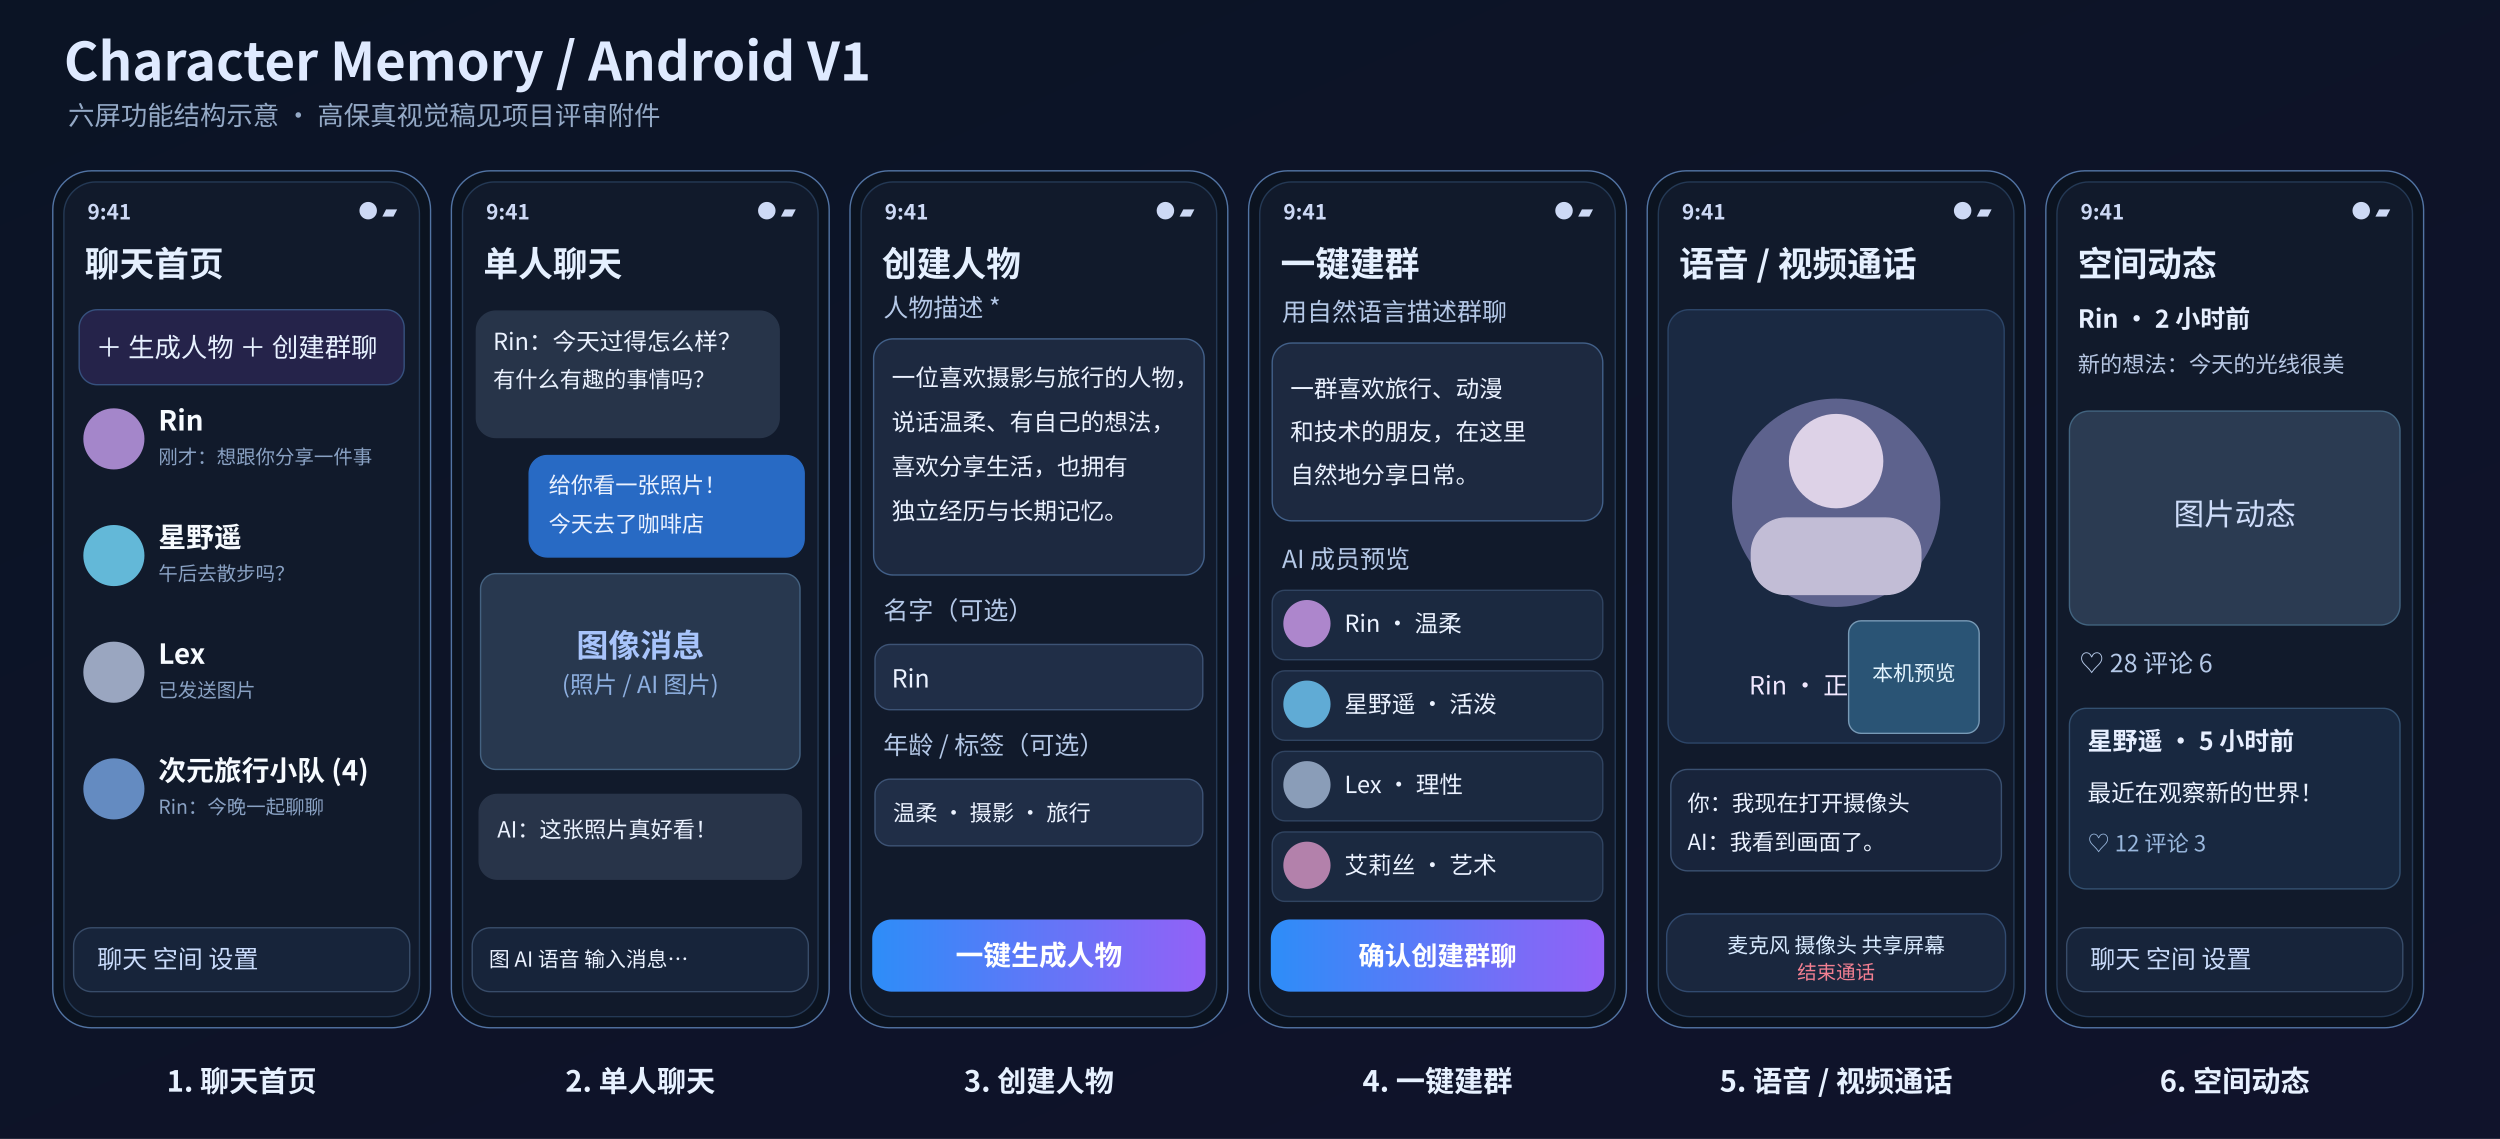
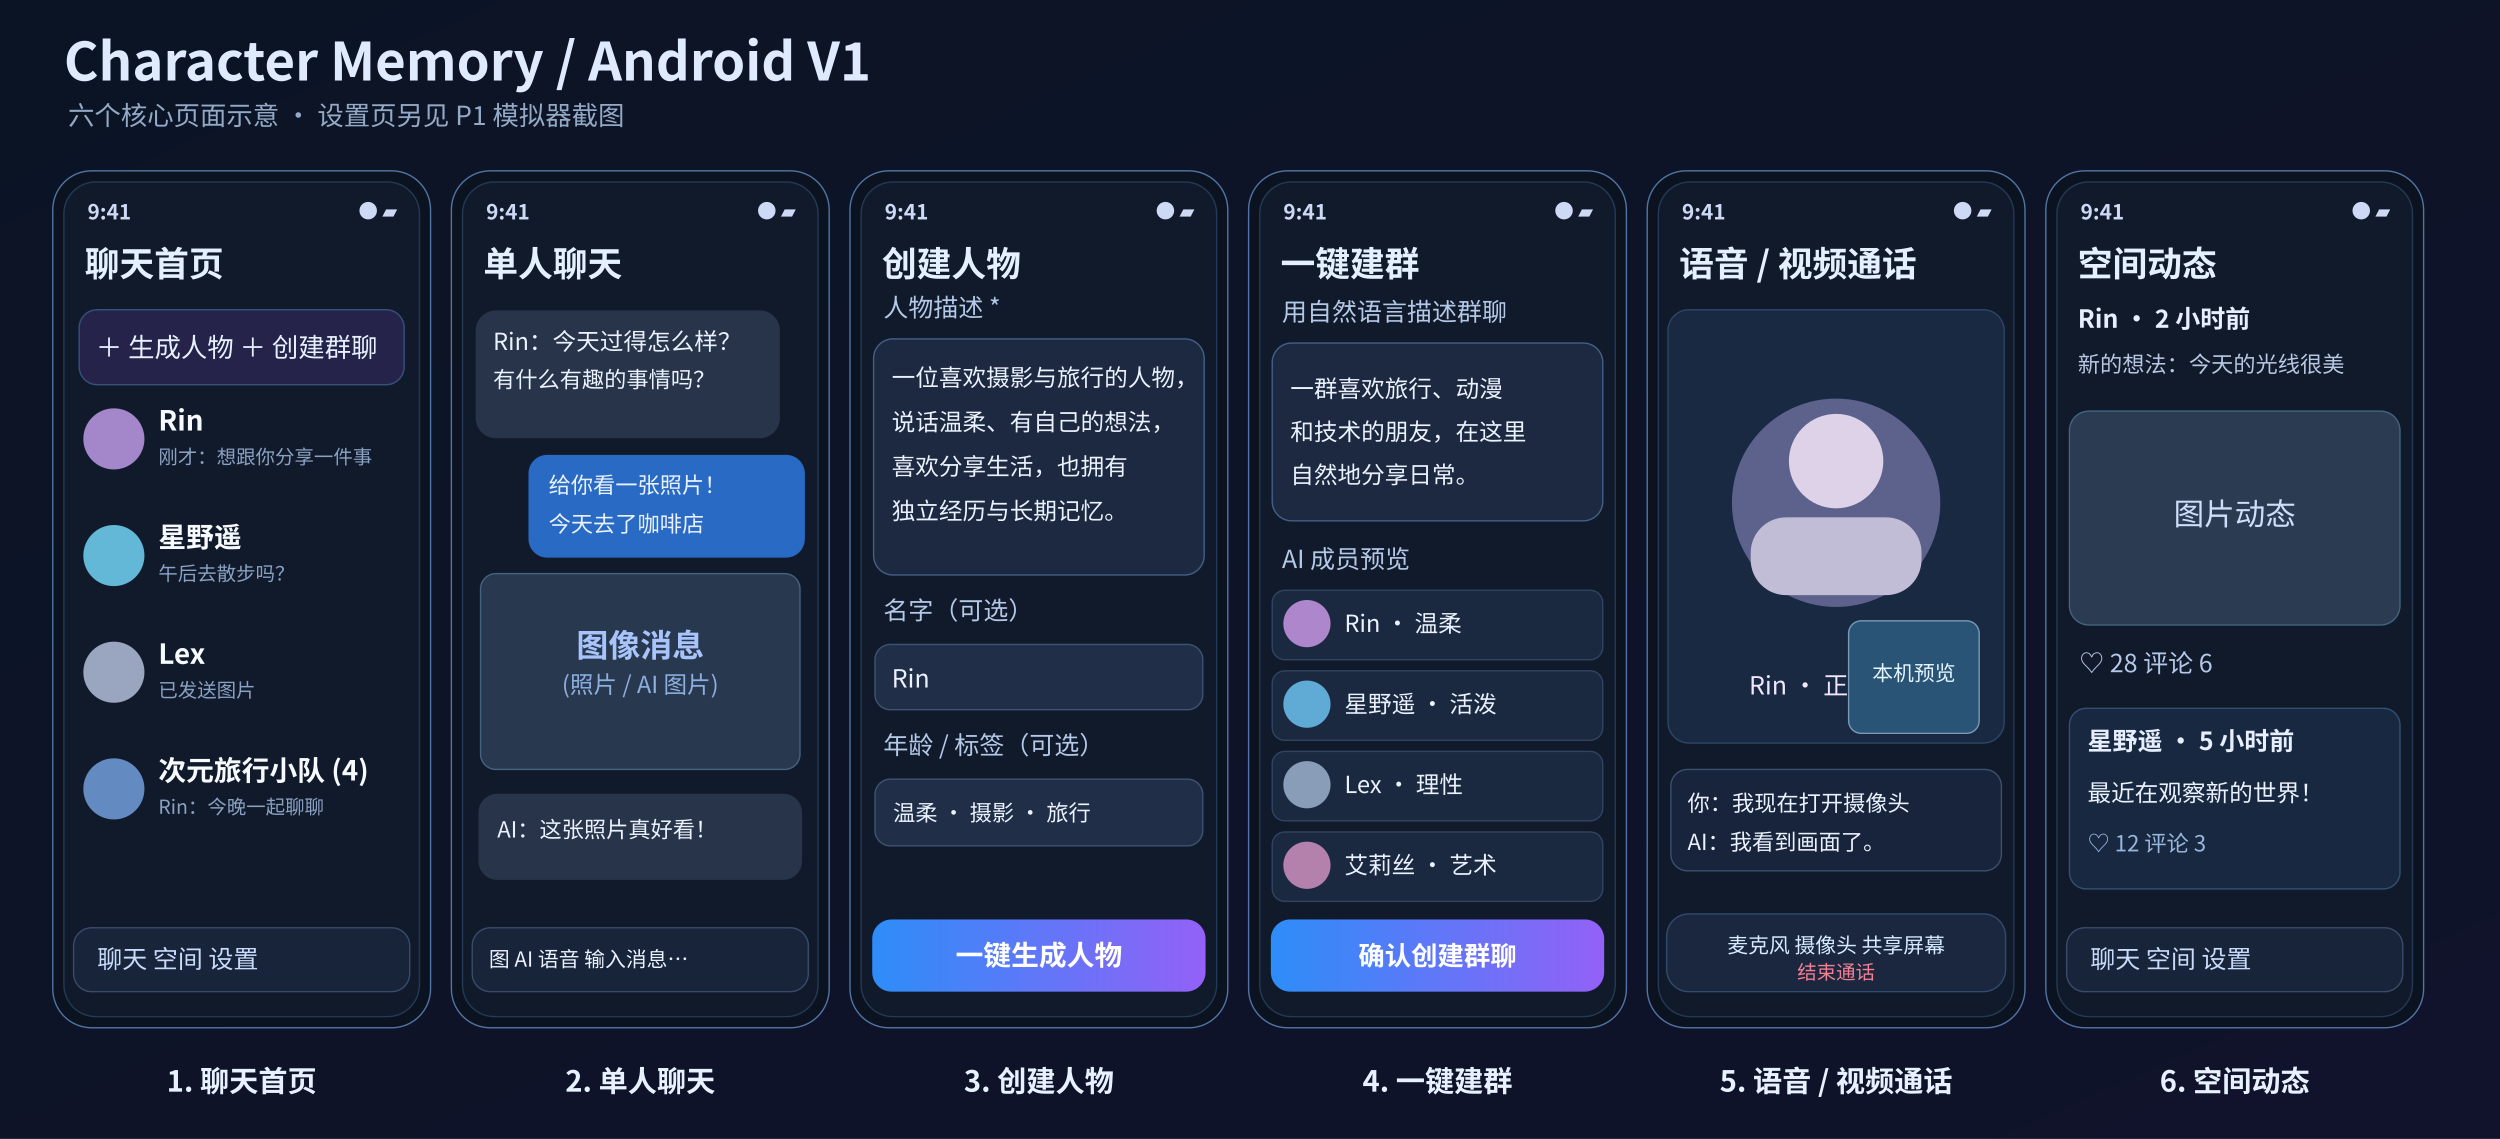
<svg xmlns="http://www.w3.org/2000/svg" width="1800" height="820" viewBox="0 0 1800 820">
  <defs>
    <linearGradient id="bg" x1="0" y1="0" x2="1" y2="1">
      <stop stop-color="#0b1425" />
      <stop offset="1" stop-color="#10132b" />
    </linearGradient>
    <linearGradient id="accent" x1="0" y1="0" x2="1" y2="0">
      <stop stop-color="#2d8df8" />
      <stop offset="1" stop-color="#9361f7" />
    </linearGradient>
  </defs>
  <rect width="1800" height="820" fill="url(#bg)" />
  <text x="46" y="58" font-size="38" fill="#dfeaff" font-weight="700" text-anchor="start" font-family="Noto Sans CJK SC, Microsoft YaHei, PingFang SC, Arial, sans-serif">Character Memory / Android V1</text>
-   <text x="49" y="90" font-size="19" fill="#94a9c6" font-weight="400" text-anchor="start" font-family="Noto Sans CJK SC, Microsoft YaHei, PingFang SC, Arial, sans-serif">六屏功能结构示意 · 高保真视觉稿见项目评审附件</text>
+   <text x="49" y="90" font-size="19" fill="#94a9c6" font-weight="400" text-anchor="start" font-family="Noto Sans CJK SC, Microsoft YaHei, PingFang SC, Arial, sans-serif">六个核心页面示意 · 设置页另见 P1 模拟器截图</text>
  <rect x="38" y="123" width="272" height="617" rx="28" fill="#0b1320" stroke="#5274a4" />
  <rect x="46" y="131" width="256" height="601" rx="23" fill="#111a2b" stroke="#243955" />
  <text x="63" y="158" font-size="15" fill="#cdd9f5" font-weight="600" text-anchor="start" font-family="Noto Sans CJK SC, Microsoft YaHei, PingFang SC, Arial, sans-serif">9:41</text>
  <text x="286" y="157" font-size="14" fill="#cdd9f5" font-weight="500" text-anchor="end" font-family="Noto Sans CJK SC, Microsoft YaHei, PingFang SC, Arial, sans-serif">●  ▰</text>
  <text x="61" y="199" font-size="25" fill="#e5f0ff" font-weight="700" text-anchor="start" font-family="Noto Sans CJK SC, Microsoft YaHei, PingFang SC, Arial, sans-serif">聊天首页</text>
  <rect x="57" y="223" width="234" height="54" rx="13" fill="#25234a" stroke="#36517e" />
  <text x="69" y="257" font-size="19" fill="#e7f1ff" font-weight="500" text-anchor="start" font-family="Noto Sans CJK SC, Microsoft YaHei, PingFang SC, Arial, sans-serif">＋ 生成人物     ＋ 创建群聊</text>
  <circle cx="82" cy="316" r="22" fill="#a486ca" />
  <text x="114" y="310" font-size="20" fill="#f7fbff" font-weight="600" text-anchor="start" font-family="Noto Sans CJK SC, Microsoft YaHei, PingFang SC, Arial, sans-serif">Rin</text>
  <text x="114" y="334" font-size="14" fill="#89a1c3" font-weight="400" text-anchor="start" font-family="Noto Sans CJK SC, Microsoft YaHei, PingFang SC, Arial, sans-serif">刚才：想跟你分享一件事</text>
  <circle cx="82" cy="400" r="22" fill="#63b8d8" />
  <text x="114" y="394" font-size="20" fill="#f7fbff" font-weight="600" text-anchor="start" font-family="Noto Sans CJK SC, Microsoft YaHei, PingFang SC, Arial, sans-serif">星野遥</text>
  <text x="114" y="418" font-size="14" fill="#89a1c3" font-weight="400" text-anchor="start" font-family="Noto Sans CJK SC, Microsoft YaHei, PingFang SC, Arial, sans-serif">午后去散步吗？</text>
  <circle cx="82" cy="484" r="22" fill="#9aa6c0" />
  <text x="114" y="478" font-size="20" fill="#f7fbff" font-weight="600" text-anchor="start" font-family="Noto Sans CJK SC, Microsoft YaHei, PingFang SC, Arial, sans-serif">Lex</text>
  <text x="114" y="502" font-size="14" fill="#89a1c3" font-weight="400" text-anchor="start" font-family="Noto Sans CJK SC, Microsoft YaHei, PingFang SC, Arial, sans-serif">已发送图片</text>
  <circle cx="82" cy="568" r="22" fill="#648bc1" />
  <text x="114" y="562" font-size="20" fill="#f7fbff" font-weight="600" text-anchor="start" font-family="Noto Sans CJK SC, Microsoft YaHei, PingFang SC, Arial, sans-serif">次元旅行小队 (4)</text>
  <text x="114" y="586" font-size="14" fill="#89a1c3" font-weight="400" text-anchor="start" font-family="Noto Sans CJK SC, Microsoft YaHei, PingFang SC, Arial, sans-serif">Rin：今晚一起聊聊</text>
  <rect x="53" y="668" width="242" height="46" rx="13" fill="#17243a" stroke="#384c69" />
  <text x="70" y="697" font-size="18" fill="#c9dbfb" font-weight="400" text-anchor="start" font-family="Noto Sans CJK SC, Microsoft YaHei, PingFang SC, Arial, sans-serif">聊天       空间       设置</text>
  <text x="174" y="786" font-size="21" fill="#e7f1ff" font-weight="600" text-anchor="middle" font-family="Noto Sans CJK SC, Microsoft YaHei, PingFang SC, Arial, sans-serif">1. 聊天首页</text>
  <rect x="325" y="123" width="272" height="617" rx="28" fill="#0b1320" stroke="#5274a4" />
  <rect x="333" y="131" width="256" height="601" rx="23" fill="#111a2b" stroke="#243955" />
  <text x="350" y="158" font-size="15" fill="#cdd9f5" font-weight="600" text-anchor="start" font-family="Noto Sans CJK SC, Microsoft YaHei, PingFang SC, Arial, sans-serif">9:41</text>
  <text x="573" y="157" font-size="14" fill="#cdd9f5" font-weight="500" text-anchor="end" font-family="Noto Sans CJK SC, Microsoft YaHei, PingFang SC, Arial, sans-serif">●  ▰</text>
  <text x="348" y="199" font-size="25" fill="#e5f0ff" font-weight="700" text-anchor="start" font-family="Noto Sans CJK SC, Microsoft YaHei, PingFang SC, Arial, sans-serif">单人聊天</text>
  <rect x="343" y="224" width="218" height="91" rx="14" fill="#273449" stroke="#273449" />
  <text x="355" y="252" font-size="17" fill="#ebf2ff" font-weight="400" text-anchor="start" font-family="Noto Sans CJK SC, Microsoft YaHei, PingFang SC, Arial, sans-serif">Rin：今天过得怎么样？</text>
  <text x="355" y="279" font-size="16" fill="#ebf2ff" font-weight="400" text-anchor="start" font-family="Noto Sans CJK SC, Microsoft YaHei, PingFang SC, Arial, sans-serif">有什么有趣的事情吗？</text>
  <rect x="381" y="328" width="198" height="73" rx="13" fill="#286ac4" stroke="#286ac4" />
  <text x="395" y="355" font-size="16" fill="#ebf2ff" font-weight="400" text-anchor="start" font-family="Noto Sans CJK SC, Microsoft YaHei, PingFang SC, Arial, sans-serif">给你看一张照片！</text>
  <text x="395" y="383" font-size="16" fill="#ebf2ff" font-weight="400" text-anchor="start" font-family="Noto Sans CJK SC, Microsoft YaHei, PingFang SC, Arial, sans-serif">今天去了咖啡店</text>
  <rect x="346" y="413" width="230" height="141" rx="11" fill="#28384f" stroke="#446281" />
  <text x="461" y="473" font-size="23" fill="#a8c4fb" font-weight="600" text-anchor="middle" font-family="Noto Sans CJK SC, Microsoft YaHei, PingFang SC, Arial, sans-serif">图像消息</text>
  <text x="461" y="499" font-size="17" fill="#8dafe0" font-weight="400" text-anchor="middle" font-family="Noto Sans CJK SC, Microsoft YaHei, PingFang SC, Arial, sans-serif">(照片 / AI 图片)</text>
  <rect x="345" y="572" width="232" height="61" rx="13" fill="#283449" stroke="#283449" />
  <text x="358" y="603" font-size="16" fill="#ebf2ff" font-weight="400" text-anchor="start" font-family="Noto Sans CJK SC, Microsoft YaHei, PingFang SC, Arial, sans-serif">AI：这张照片真好看！</text>
  <rect x="340" y="668" width="242" height="46" rx="13" fill="#17243a" stroke="#384c69" />
  <text x="352" y="696" font-size="15" fill="#ebf2ff" font-weight="400" text-anchor="start" font-family="Noto Sans CJK SC, Microsoft YaHei, PingFang SC, Arial, sans-serif">图  AI   语音   输入消息…</text>
  <text x="461" y="786" font-size="21" fill="#e7f1ff" font-weight="600" text-anchor="middle" font-family="Noto Sans CJK SC, Microsoft YaHei, PingFang SC, Arial, sans-serif">2. 单人聊天</text>
  <rect x="612" y="123" width="272" height="617" rx="28" fill="#0b1320" stroke="#5274a4" />
  <rect x="620" y="131" width="256" height="601" rx="23" fill="#111a2b" stroke="#243955" />
  <text x="637" y="158" font-size="15" fill="#cdd9f5" font-weight="600" text-anchor="start" font-family="Noto Sans CJK SC, Microsoft YaHei, PingFang SC, Arial, sans-serif">9:41</text>
  <text x="860" y="157" font-size="14" fill="#cdd9f5" font-weight="500" text-anchor="end" font-family="Noto Sans CJK SC, Microsoft YaHei, PingFang SC, Arial, sans-serif">●  ▰</text>
  <text x="635" y="199" font-size="25" fill="#e5f0ff" font-weight="700" text-anchor="start" font-family="Noto Sans CJK SC, Microsoft YaHei, PingFang SC, Arial, sans-serif">创建人物</text>
  <text x="636" y="228" font-size="18" fill="#b4c8e7" font-weight="400" text-anchor="start" font-family="Noto Sans CJK SC, Microsoft YaHei, PingFang SC, Arial, sans-serif">人物描述 *</text>
  <rect x="629" y="244" width="238" height="170" rx="14" fill="#1d2940" stroke="#426089" />
  <text x="642" y="278" font-size="17" fill="#ebf2ff" font-weight="400" text-anchor="start" font-family="Noto Sans CJK SC, Microsoft YaHei, PingFang SC, Arial, sans-serif">一位喜欢摄影与旅行的人物，</text>
  <text x="642" y="310" font-size="17" fill="#ebf2ff" font-weight="400" text-anchor="start" font-family="Noto Sans CJK SC, Microsoft YaHei, PingFang SC, Arial, sans-serif">说话温柔、有自己的想法，</text>
  <text x="642" y="342" font-size="17" fill="#ebf2ff" font-weight="400" text-anchor="start" font-family="Noto Sans CJK SC, Microsoft YaHei, PingFang SC, Arial, sans-serif">喜欢分享生活，也拥有</text>
  <text x="642" y="374" font-size="17" fill="#ebf2ff" font-weight="400" text-anchor="start" font-family="Noto Sans CJK SC, Microsoft YaHei, PingFang SC, Arial, sans-serif">独立经历与长期记忆。</text>
  <text x="636" y="446" font-size="18" fill="#b4c8e7" font-weight="400" text-anchor="start" font-family="Noto Sans CJK SC, Microsoft YaHei, PingFang SC, Arial, sans-serif">名字（可选）</text>
  <rect x="630" y="464" width="236" height="47" rx="11" fill="#202e47" stroke="#3d5375" />
  <text x="642" y="495" font-size="18" fill="#ebf2ff" font-weight="400" text-anchor="start" font-family="Noto Sans CJK SC, Microsoft YaHei, PingFang SC, Arial, sans-serif">Rin</text>
  <text x="636" y="543" font-size="18" fill="#b4c8e7" font-weight="400" text-anchor="start" font-family="Noto Sans CJK SC, Microsoft YaHei, PingFang SC, Arial, sans-serif">年龄 / 标签（可选）</text>
  <rect x="630" y="561" width="236" height="48" rx="11" fill="#202e47" stroke="#3d5375" />
  <text x="643" y="591" font-size="16" fill="#ebf2ff" font-weight="400" text-anchor="start" font-family="Noto Sans CJK SC, Microsoft YaHei, PingFang SC, Arial, sans-serif">温柔 · 摄影 · 旅行</text>
  <rect x="628" y="662" width="240" height="52" rx="14" fill="url(#accent)" stroke="none" />
  <text x="748" y="695" font-size="20" fill="#fff" font-weight="600" text-anchor="middle" font-family="Noto Sans CJK SC, Microsoft YaHei, PingFang SC, Arial, sans-serif">一键生成人物</text>
  <text x="748" y="786" font-size="21" fill="#e7f1ff" font-weight="600" text-anchor="middle" font-family="Noto Sans CJK SC, Microsoft YaHei, PingFang SC, Arial, sans-serif">3. 创建人物</text>
  <rect x="899" y="123" width="272" height="617" rx="28" fill="#0b1320" stroke="#5274a4" />
  <rect x="907" y="131" width="256" height="601" rx="23" fill="#111a2b" stroke="#243955" />
  <text x="924" y="158" font-size="15" fill="#cdd9f5" font-weight="600" text-anchor="start" font-family="Noto Sans CJK SC, Microsoft YaHei, PingFang SC, Arial, sans-serif">9:41</text>
  <text x="1147" y="157" font-size="14" fill="#cdd9f5" font-weight="500" text-anchor="end" font-family="Noto Sans CJK SC, Microsoft YaHei, PingFang SC, Arial, sans-serif">●  ▰</text>
  <text x="922" y="199" font-size="25" fill="#e5f0ff" font-weight="700" text-anchor="start" font-family="Noto Sans CJK SC, Microsoft YaHei, PingFang SC, Arial, sans-serif">一键建群</text>
  <text x="923" y="231" font-size="18" fill="#b4c8e7" font-weight="400" text-anchor="start" font-family="Noto Sans CJK SC, Microsoft YaHei, PingFang SC, Arial, sans-serif">用自然语言描述群聊</text>
  <rect x="916" y="247" width="238" height="128" rx="14" fill="#1d2940" stroke="#426089" />
  <text x="929" y="286" font-size="17" fill="#ebf2ff" font-weight="400" text-anchor="start" font-family="Noto Sans CJK SC, Microsoft YaHei, PingFang SC, Arial, sans-serif">一群喜欢旅行、动漫</text>
  <text x="929" y="317" font-size="17" fill="#ebf2ff" font-weight="400" text-anchor="start" font-family="Noto Sans CJK SC, Microsoft YaHei, PingFang SC, Arial, sans-serif">和技术的朋友，在这里</text>
  <text x="929" y="348" font-size="17" fill="#ebf2ff" font-weight="400" text-anchor="start" font-family="Noto Sans CJK SC, Microsoft YaHei, PingFang SC, Arial, sans-serif">自然地分享日常。</text>
  <text x="923" y="409" font-size="18" fill="#b4c8e7" font-weight="400" text-anchor="start" font-family="Noto Sans CJK SC, Microsoft YaHei, PingFang SC, Arial, sans-serif">AI 成员预览</text>
  <rect x="916" y="425" width="238" height="50" rx="9" fill="#1b2940" stroke="#304461" />
  <circle cx="941" cy="449" r="17" fill="#ad86cc" />
  <text x="968" y="455" font-size="17" fill="#ebf2ff" font-weight="400" text-anchor="start" font-family="Noto Sans CJK SC, Microsoft YaHei, PingFang SC, Arial, sans-serif">Rin · 温柔</text>
  <rect x="916" y="483" width="238" height="50" rx="9" fill="#1b2940" stroke="#304461" />
  <circle cx="941" cy="507" r="17" fill="#60abd5" />
  <text x="968" y="513" font-size="17" fill="#ebf2ff" font-weight="400" text-anchor="start" font-family="Noto Sans CJK SC, Microsoft YaHei, PingFang SC, Arial, sans-serif">星野遥 · 活泼</text>
  <rect x="916" y="541" width="238" height="50" rx="9" fill="#1b2940" stroke="#304461" />
  <circle cx="941" cy="565" r="17" fill="#8a9db8" />
  <text x="968" y="571" font-size="17" fill="#ebf2ff" font-weight="400" text-anchor="start" font-family="Noto Sans CJK SC, Microsoft YaHei, PingFang SC, Arial, sans-serif">Lex · 理性</text>
  <rect x="916" y="599" width="238" height="50" rx="9" fill="#1b2940" stroke="#304461" />
  <circle cx="941" cy="623" r="17" fill="#b381ab" />
  <text x="968" y="629" font-size="17" fill="#ebf2ff" font-weight="400" text-anchor="start" font-family="Noto Sans CJK SC, Microsoft YaHei, PingFang SC, Arial, sans-serif">艾莉丝 · 艺术</text>
  <rect x="915" y="662" width="240" height="52" rx="14" fill="url(#accent)" stroke="none" />
  <text x="1035" y="695" font-size="19" fill="#fff" font-weight="600" text-anchor="middle" font-family="Noto Sans CJK SC, Microsoft YaHei, PingFang SC, Arial, sans-serif">确认创建群聊</text>
  <text x="1035" y="786" font-size="21" fill="#e7f1ff" font-weight="600" text-anchor="middle" font-family="Noto Sans CJK SC, Microsoft YaHei, PingFang SC, Arial, sans-serif">4. 一键建群</text>
  <rect x="1186" y="123" width="272" height="617" rx="28" fill="#0b1320" stroke="#5274a4" />
  <rect x="1194" y="131" width="256" height="601" rx="23" fill="#111a2b" stroke="#243955" />
  <text x="1211" y="158" font-size="15" fill="#cdd9f5" font-weight="600" text-anchor="start" font-family="Noto Sans CJK SC, Microsoft YaHei, PingFang SC, Arial, sans-serif">9:41</text>
  <text x="1434" y="157" font-size="14" fill="#cdd9f5" font-weight="500" text-anchor="end" font-family="Noto Sans CJK SC, Microsoft YaHei, PingFang SC, Arial, sans-serif">●  ▰</text>
  <text x="1209" y="199" font-size="25" fill="#e5f0ff" font-weight="700" text-anchor="start" font-family="Noto Sans CJK SC, Microsoft YaHei, PingFang SC, Arial, sans-serif">语音 / 视频通话</text>
  <rect x="1201" y="223" width="242" height="312" rx="15" fill="#1a2942" stroke="#2c4568" />
  <circle cx="1322" cy="362" r="75" fill="#5d628d" />
  <circle cx="1322" cy="332" r="34" fill="#ddd2e7" />
  <rect x="1261" y="373" width="122" height="55" rx="25" fill="#c2bdd6" stroke="#c2bdd6" />
  <text x="1322" y="500" font-size="18" fill="#f1e8ff" font-weight="500" text-anchor="middle" font-family="Noto Sans CJK SC, Microsoft YaHei, PingFang SC, Arial, sans-serif">Rin · 正在倾听</text>
  <rect x="1331" y="447" width="94" height="81" rx="9" fill="#2a5475" stroke="#789ab6" />
  <text x="1378" y="490" font-size="15" fill="#e4f5ff" font-weight="500" text-anchor="middle" font-family="Noto Sans CJK SC, Microsoft YaHei, PingFang SC, Arial, sans-serif">本机预览</text>
  <rect x="1203" y="554" width="238" height="73" rx="12" fill="#18243b" stroke="#3a5070" />
  <text x="1215" y="584" font-size="16" fill="#ebf2ff" font-weight="400" text-anchor="start" font-family="Noto Sans CJK SC, Microsoft YaHei, PingFang SC, Arial, sans-serif">你：我现在打开摄像头</text>
  <text x="1215" y="612" font-size="16" fill="#ebf2ff" font-weight="400" text-anchor="start" font-family="Noto Sans CJK SC, Microsoft YaHei, PingFang SC, Arial, sans-serif">AI：我看到画面了。</text>
  <rect x="1200" y="658" width="244" height="56" rx="16" fill="#1a273e" stroke="#314a6f" />
  <text x="1322" y="686" font-size="15" fill="#d8eaff" font-weight="500" text-anchor="middle" font-family="Noto Sans CJK SC, Microsoft YaHei, PingFang SC, Arial, sans-serif">麦克风  摄像头  共享屏幕</text>
  <text x="1322" y="705" font-size="14" fill="#f37f91" font-weight="500" text-anchor="middle" font-family="Noto Sans CJK SC, Microsoft YaHei, PingFang SC, Arial, sans-serif">结束通话</text>
  <text x="1322" y="786" font-size="21" fill="#e7f1ff" font-weight="600" text-anchor="middle" font-family="Noto Sans CJK SC, Microsoft YaHei, PingFang SC, Arial, sans-serif">5. 语音 / 视频通话</text>
  <rect x="1473" y="123" width="272" height="617" rx="28" fill="#0b1320" stroke="#5274a4" />
  <rect x="1481" y="131" width="256" height="601" rx="23" fill="#111a2b" stroke="#243955" />
  <text x="1498" y="158" font-size="15" fill="#cdd9f5" font-weight="600" text-anchor="start" font-family="Noto Sans CJK SC, Microsoft YaHei, PingFang SC, Arial, sans-serif">9:41</text>
  <text x="1721" y="157" font-size="14" fill="#cdd9f5" font-weight="500" text-anchor="end" font-family="Noto Sans CJK SC, Microsoft YaHei, PingFang SC, Arial, sans-serif">●  ▰</text>
  <text x="1496" y="199" font-size="25" fill="#e5f0ff" font-weight="700" text-anchor="start" font-family="Noto Sans CJK SC, Microsoft YaHei, PingFang SC, Arial, sans-serif">空间动态</text>
  <text x="1496" y="236" font-size="18" fill="#e7efff" font-weight="600" text-anchor="start" font-family="Noto Sans CJK SC, Microsoft YaHei, PingFang SC, Arial, sans-serif">Rin · 2 小时前</text>
  <text x="1496" y="268" font-size="16" fill="#b7c7e3" font-weight="400" text-anchor="start" font-family="Noto Sans CJK SC, Microsoft YaHei, PingFang SC, Arial, sans-serif">新的想法：今天的光线很美</text>
  <rect x="1490" y="296" width="238" height="154" rx="14" fill="#2b3b52" stroke="#426480" />
  <text x="1609" y="378" font-size="22" fill="#cfddfa" font-weight="500" text-anchor="middle" font-family="Noto Sans CJK SC, Microsoft YaHei, PingFang SC, Arial, sans-serif">图片动态</text>
  <text x="1497" y="484" font-size="18" fill="#b4c8e7" font-weight="400" text-anchor="start" font-family="Noto Sans CJK SC, Microsoft YaHei, PingFang SC, Arial, sans-serif">♡ 28       评论  6</text>
  <rect x="1490" y="510" width="238" height="130" rx="12" fill="#182840" stroke="#335070" />
  <text x="1503" y="540" font-size="18" fill="#e7efff" font-weight="600" text-anchor="start" font-family="Noto Sans CJK SC, Microsoft YaHei, PingFang SC, Arial, sans-serif">星野遥 · 5 小时前</text>
  <text x="1503" y="577" font-size="17" fill="#ebf2ff" font-weight="400" text-anchor="start" font-family="Noto Sans CJK SC, Microsoft YaHei, PingFang SC, Arial, sans-serif">最近在观察新的世界！</text>
  <text x="1503" y="613" font-size="16" fill="#99b7dd" font-weight="400" text-anchor="start" font-family="Noto Sans CJK SC, Microsoft YaHei, PingFang SC, Arial, sans-serif">♡ 12       评论  3</text>
  <rect x="1488" y="668" width="242" height="46" rx="13" fill="#17243a" stroke="#384c69" />
  <text x="1505" y="697" font-size="18" fill="#c9dbfb" font-weight="400" text-anchor="start" font-family="Noto Sans CJK SC, Microsoft YaHei, PingFang SC, Arial, sans-serif">聊天       空间       设置</text>
  <text x="1609" y="786" font-size="21" fill="#e7f1ff" font-weight="600" text-anchor="middle" font-family="Noto Sans CJK SC, Microsoft YaHei, PingFang SC, Arial, sans-serif">6. 空间动态</text>
</svg>
